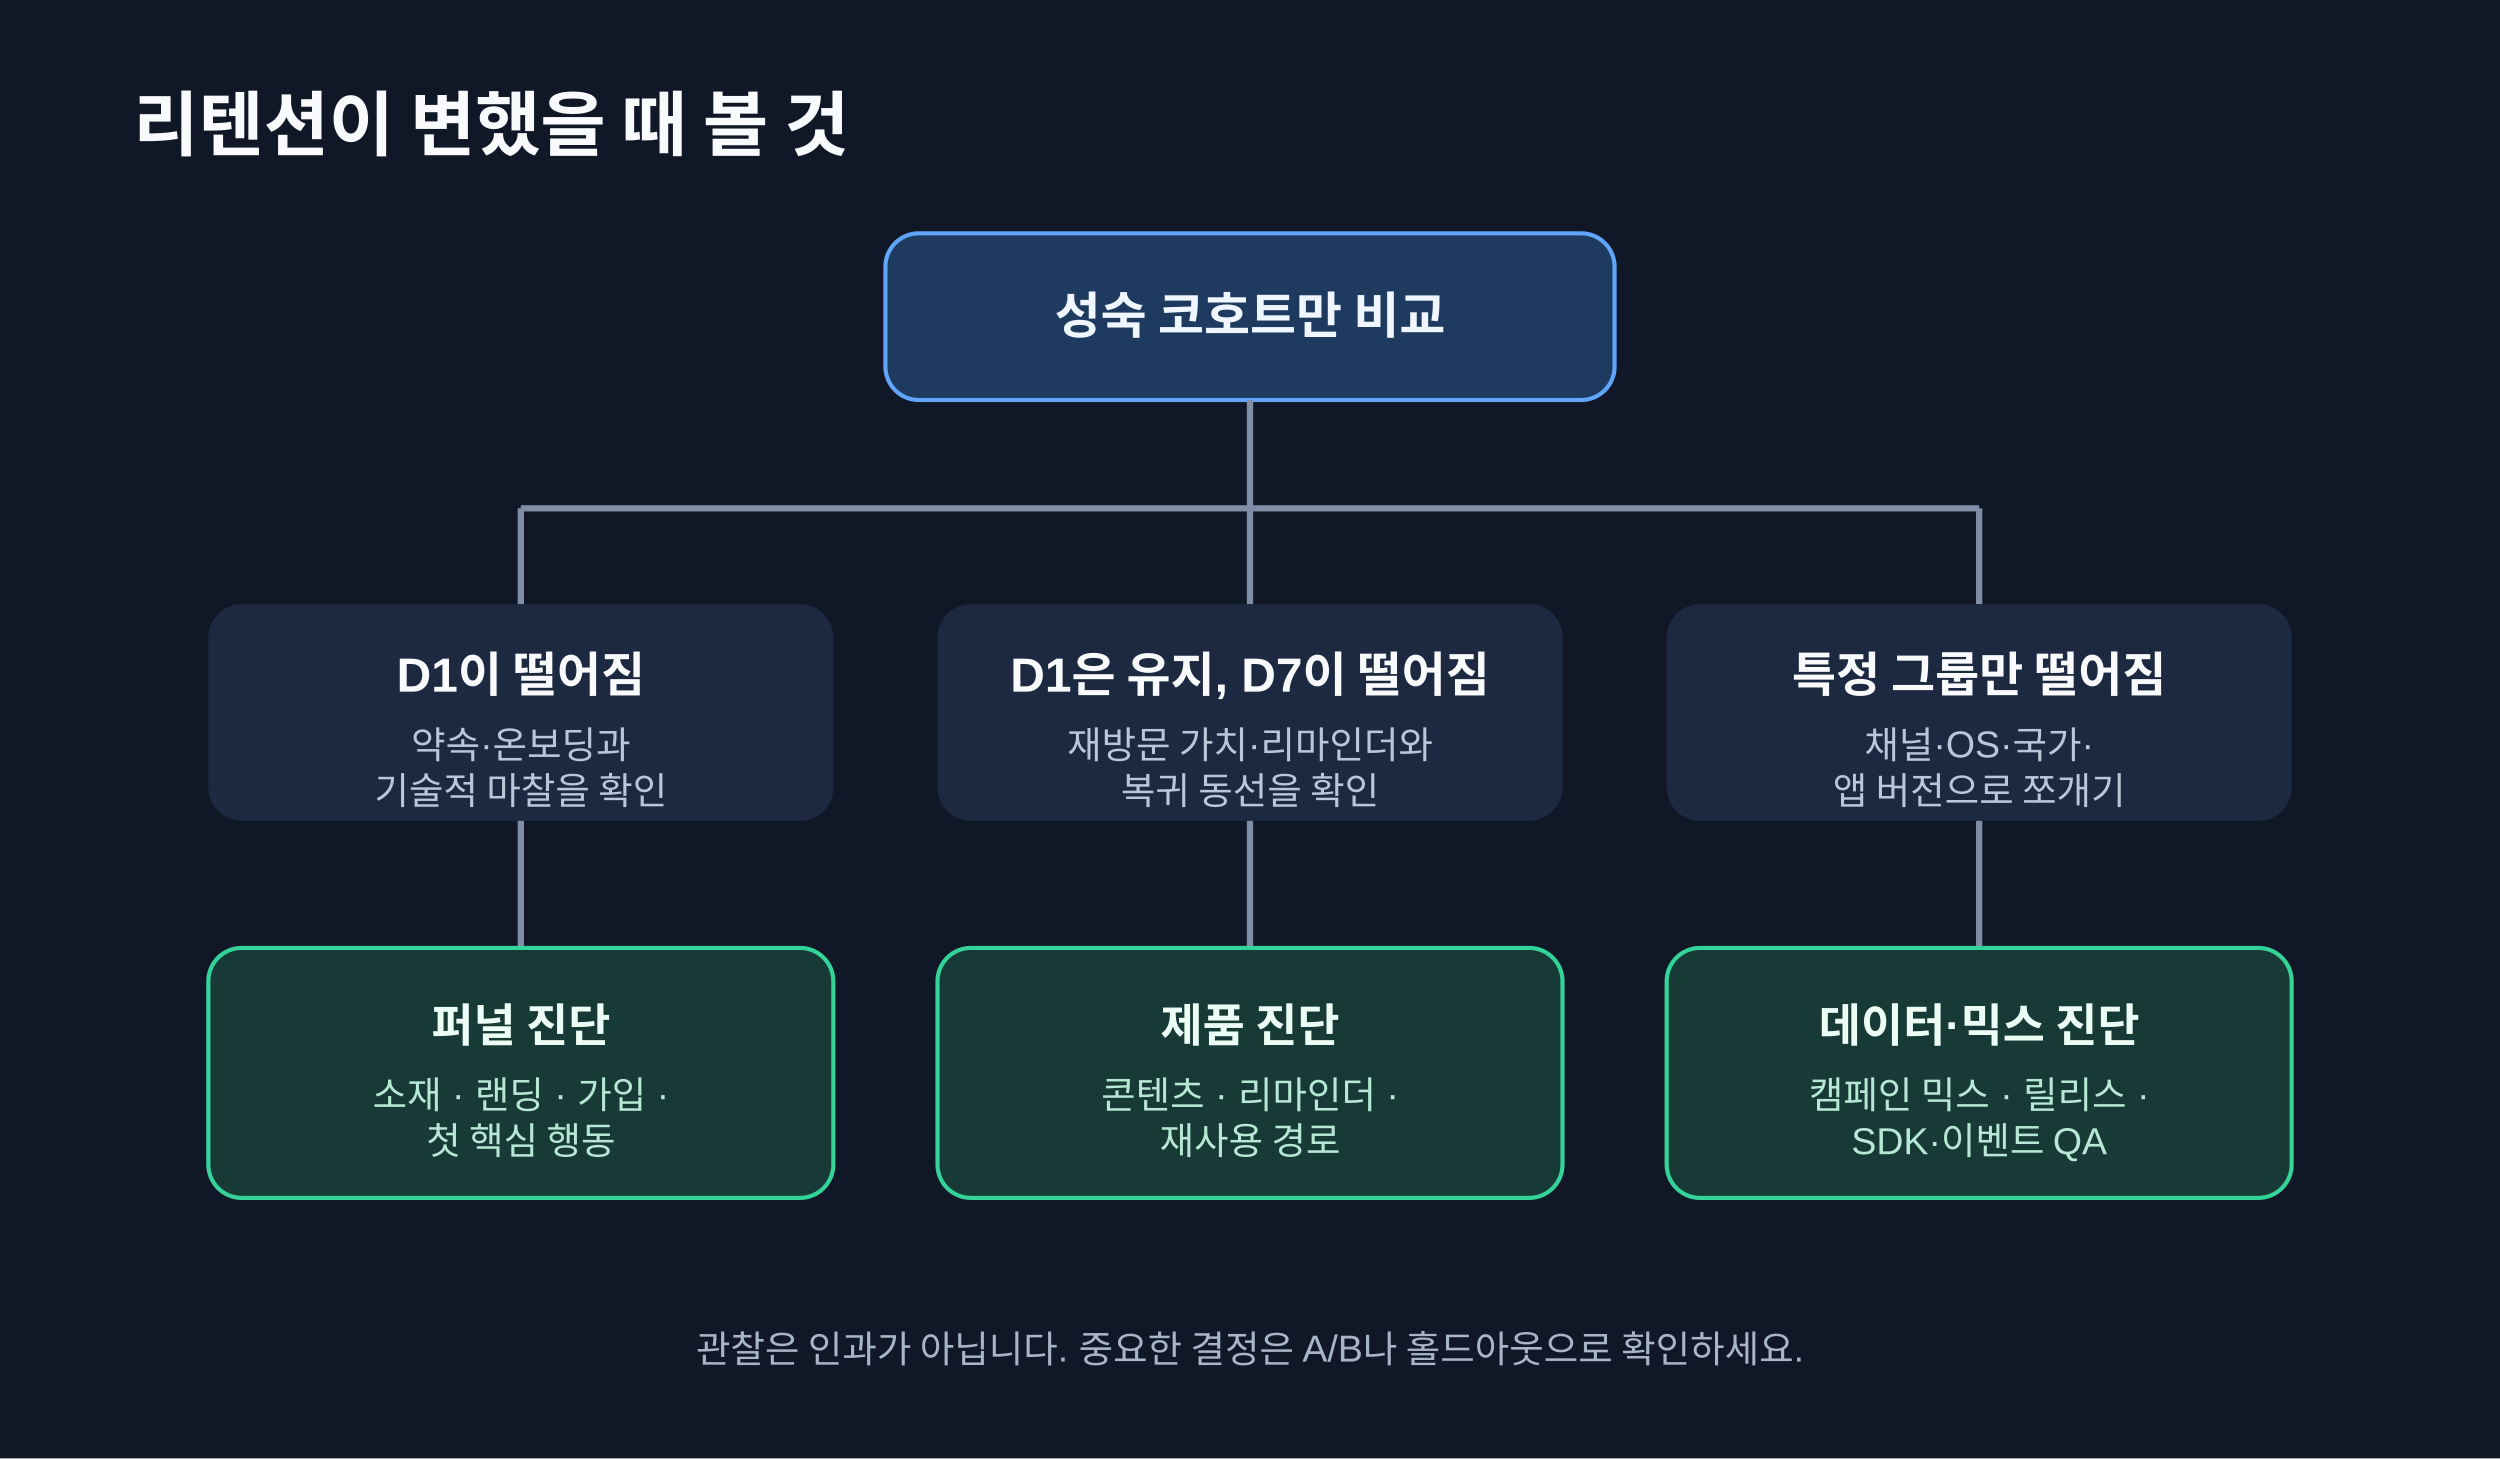
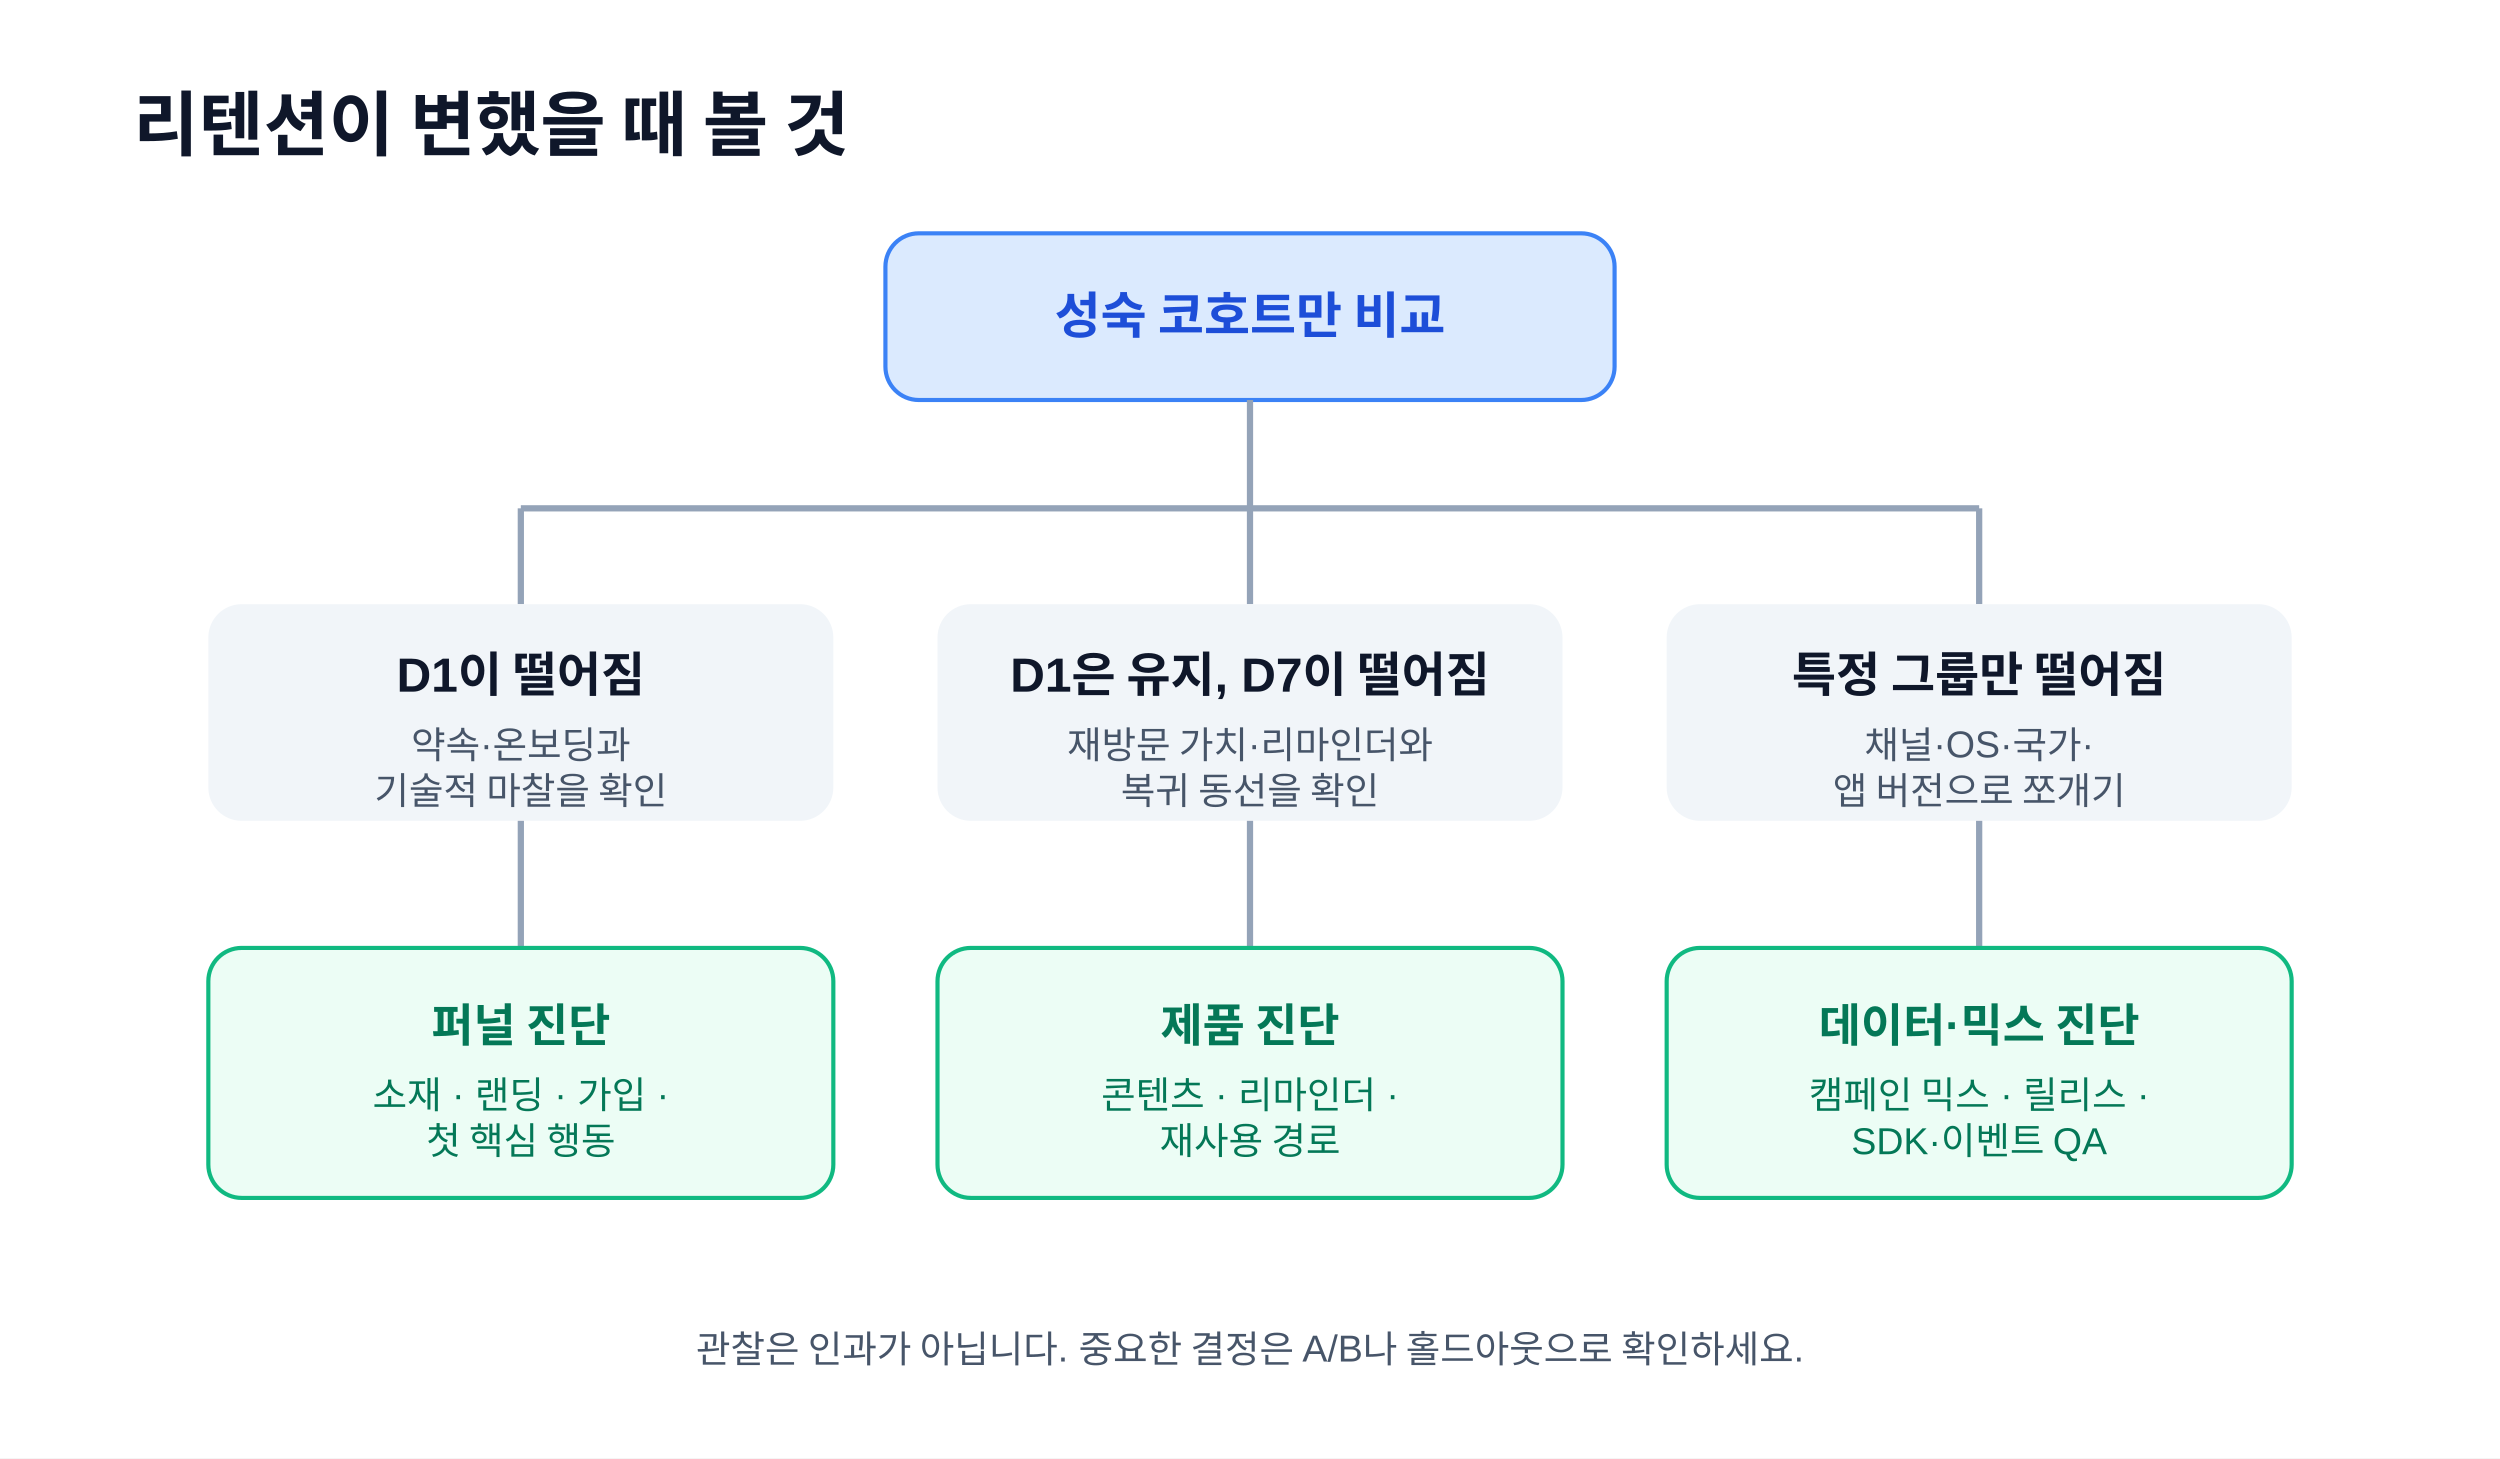
<svg xmlns="http://www.w3.org/2000/svg" width="1200" height="700" viewBox="0 0 1200 700" role="img" aria-labelledby="title desc">
-   <rect width="1200" height="700" fill="#101827" />
-   <text x="64" y="72" fill="#f8fafc" font-family="Arial, sans-serif" font-size="34" font-weight="700">리텐션이 변했을 때 볼 것</text>
+   <rect width="1200" height="700" fill="#ffffff" />
+   <text x="64" y="72" fill="#0f172a" font-family="Arial, sans-serif" font-size="34" font-weight="700">리텐션이 변했을 때 볼 것</text>
  <g font-family="Arial, sans-serif">
-     <rect x="425" y="112" width="350" height="80" rx="16" fill="#1e3a5f" stroke="#60a5fa" stroke-width="2" />
-     <text x="600" y="160" text-anchor="middle" fill="#eff6ff" font-size="24" font-weight="700">성숙 코호트만 비교</text>
-     <path d="M600 192V244M250 244H950M250 244V290M600 244V290M950 244V290" fill="none" stroke="#7f8ea6" stroke-width="3" />
-     <rect x="100" y="290" width="300" height="104" rx="16" fill="#1c2940" />
-     <text x="250" y="332" text-anchor="middle" fill="#f8fafc" font-size="23" font-weight="700">D1이 떨어짐</text>
-     <text x="250" y="364" text-anchor="middle" fill="#b9c7da" font-size="18">약속·온보딩과</text>
-     <text x="250" y="386" text-anchor="middle" fill="#b9c7da" font-size="18">기술적 마찰을 확인</text>
-     <rect x="450" y="290" width="300" height="104" rx="16" fill="#1c2940" />
-     <text x="600" y="332" text-anchor="middle" fill="#f8fafc" font-size="23" font-weight="700">D1은 유지, D7이 떨어짐</text>
-     <text x="600" y="364" text-anchor="middle" fill="#b9c7da" font-size="18">재방문 가치·리마인더와</text>
-     <text x="600" y="386" text-anchor="middle" fill="#b9c7da" font-size="18">복귀 동선을 확인</text>
-     <rect x="800" y="290" width="300" height="104" rx="16" fill="#1c2940" />
-     <text x="950" y="332" text-anchor="middle" fill="#f8fafc" font-size="23" font-weight="700">특정 그룹만 떨어짐</text>
-     <text x="950" y="364" text-anchor="middle" fill="#b9c7da" font-size="18">채널·OS·국가·</text>
-     <text x="950" y="386" text-anchor="middle" fill="#b9c7da" font-size="18">앱 버전으로 쪼개기</text>
-     <path d="M250 394V455M600 394V455M950 394V455" fill="none" stroke="#7f8ea6" stroke-width="3" />
-     <rect x="100" y="455" width="300" height="120" rx="16" fill="#183a36" stroke="#34d399" stroke-width="2" />
-     <text x="250" y="500" text-anchor="middle" fill="#ecfdf5" font-size="22" font-weight="700">퍼널 진단</text>
-     <text x="250" y="532" text-anchor="middle" fill="#b7e8d5" font-size="18">소재 · 랜딩 · 가입 ·</text>
-     <text x="250" y="554" text-anchor="middle" fill="#b7e8d5" font-size="18">첫 핵심 행동</text>
-     <rect x="450" y="455" width="300" height="120" rx="16" fill="#183a36" stroke="#34d399" stroke-width="2" />
-     <text x="600" y="500" text-anchor="middle" fill="#ecfdf5" font-size="22" font-weight="700">제품 진단</text>
-     <text x="600" y="532" text-anchor="middle" fill="#b7e8d5" font-size="18">콘텐츠 · 리마인더 ·</text>
-     <text x="600" y="554" text-anchor="middle" fill="#b7e8d5" font-size="18">재사용 경로</text>
-     <rect x="800" y="455" width="300" height="120" rx="16" fill="#183a36" stroke="#34d399" stroke-width="2" />
-     <text x="950" y="500" text-anchor="middle" fill="#ecfdf5" font-size="22" font-weight="700">데이터·믹스 진단</text>
-     <text x="950" y="532" text-anchor="middle" fill="#b7e8d5" font-size="18">캠페인 믹스 · 릴리스 ·</text>
-     <text x="950" y="554" text-anchor="middle" fill="#b7e8d5" font-size="18">SDK·이벤트 QA</text>
-     <text x="600" y="654" text-anchor="middle" fill="#a8b5c8" font-size="18">관찰은 인과가 아닙니다. 중요한 결정은 A/B나 홀드아웃으로 확인하세요.</text>
+     <rect x="425" y="112" width="350" height="80" rx="16" fill="#dbeafe" stroke="#3b82f6" stroke-width="2" />
+     <text x="600" y="160" text-anchor="middle" fill="#1d4ed8" font-size="24" font-weight="700">성숙 코호트만 비교</text>
+     <path d="M600 192V244M250 244H950M250 244V290M600 244V290M950 244V290" fill="none" stroke="#94a3b8" stroke-width="3" />
+     <rect x="100" y="290" width="300" height="104" rx="16" fill="#f1f5f9" />
+     <text x="250" y="332" text-anchor="middle" fill="#0f172a" font-size="23" font-weight="700">D1이 떨어짐</text>
+     <text x="250" y="364" text-anchor="middle" fill="#475569" font-size="18">약속·온보딩과</text>
+     <text x="250" y="386" text-anchor="middle" fill="#475569" font-size="18">기술적 마찰을 확인</text>
+     <rect x="450" y="290" width="300" height="104" rx="16" fill="#f1f5f9" />
+     <text x="600" y="332" text-anchor="middle" fill="#0f172a" font-size="23" font-weight="700">D1은 유지, D7이 떨어짐</text>
+     <text x="600" y="364" text-anchor="middle" fill="#475569" font-size="18">재방문 가치·리마인더와</text>
+     <text x="600" y="386" text-anchor="middle" fill="#475569" font-size="18">복귀 동선을 확인</text>
+     <rect x="800" y="290" width="300" height="104" rx="16" fill="#f1f5f9" />
+     <text x="950" y="332" text-anchor="middle" fill="#0f172a" font-size="23" font-weight="700">특정 그룹만 떨어짐</text>
+     <text x="950" y="364" text-anchor="middle" fill="#475569" font-size="18">채널·OS·국가·</text>
+     <text x="950" y="386" text-anchor="middle" fill="#475569" font-size="18">앱 버전으로 쪼개기</text>
+     <path d="M250 394V455M600 394V455M950 394V455" fill="none" stroke="#94a3b8" stroke-width="3" />
+     <rect x="100" y="455" width="300" height="120" rx="16" fill="#ecfdf5" stroke="#10b981" stroke-width="2" />
+     <text x="250" y="500" text-anchor="middle" fill="#047857" font-size="22" font-weight="700">퍼널 진단</text>
+     <text x="250" y="532" text-anchor="middle" fill="#047857" font-size="18">소재 · 랜딩 · 가입 ·</text>
+     <text x="250" y="554" text-anchor="middle" fill="#047857" font-size="18">첫 핵심 행동</text>
+     <rect x="450" y="455" width="300" height="120" rx="16" fill="#ecfdf5" stroke="#10b981" stroke-width="2" />
+     <text x="600" y="500" text-anchor="middle" fill="#047857" font-size="22" font-weight="700">제품 진단</text>
+     <text x="600" y="532" text-anchor="middle" fill="#047857" font-size="18">콘텐츠 · 리마인더 ·</text>
+     <text x="600" y="554" text-anchor="middle" fill="#047857" font-size="18">재사용 경로</text>
+     <rect x="800" y="455" width="300" height="120" rx="16" fill="#ecfdf5" stroke="#10b981" stroke-width="2" />
+     <text x="950" y="500" text-anchor="middle" fill="#047857" font-size="22" font-weight="700">데이터·믹스 진단</text>
+     <text x="950" y="532" text-anchor="middle" fill="#047857" font-size="18">캠페인 믹스 · 릴리스 ·</text>
+     <text x="950" y="554" text-anchor="middle" fill="#047857" font-size="18">SDK·이벤트 QA</text>
+     <text x="600" y="654" text-anchor="middle" fill="#475569" font-size="18">관찰은 인과가 아닙니다. 중요한 결정은 A/B나 홀드아웃으로 확인하세요.</text>
  </g>
</svg>
